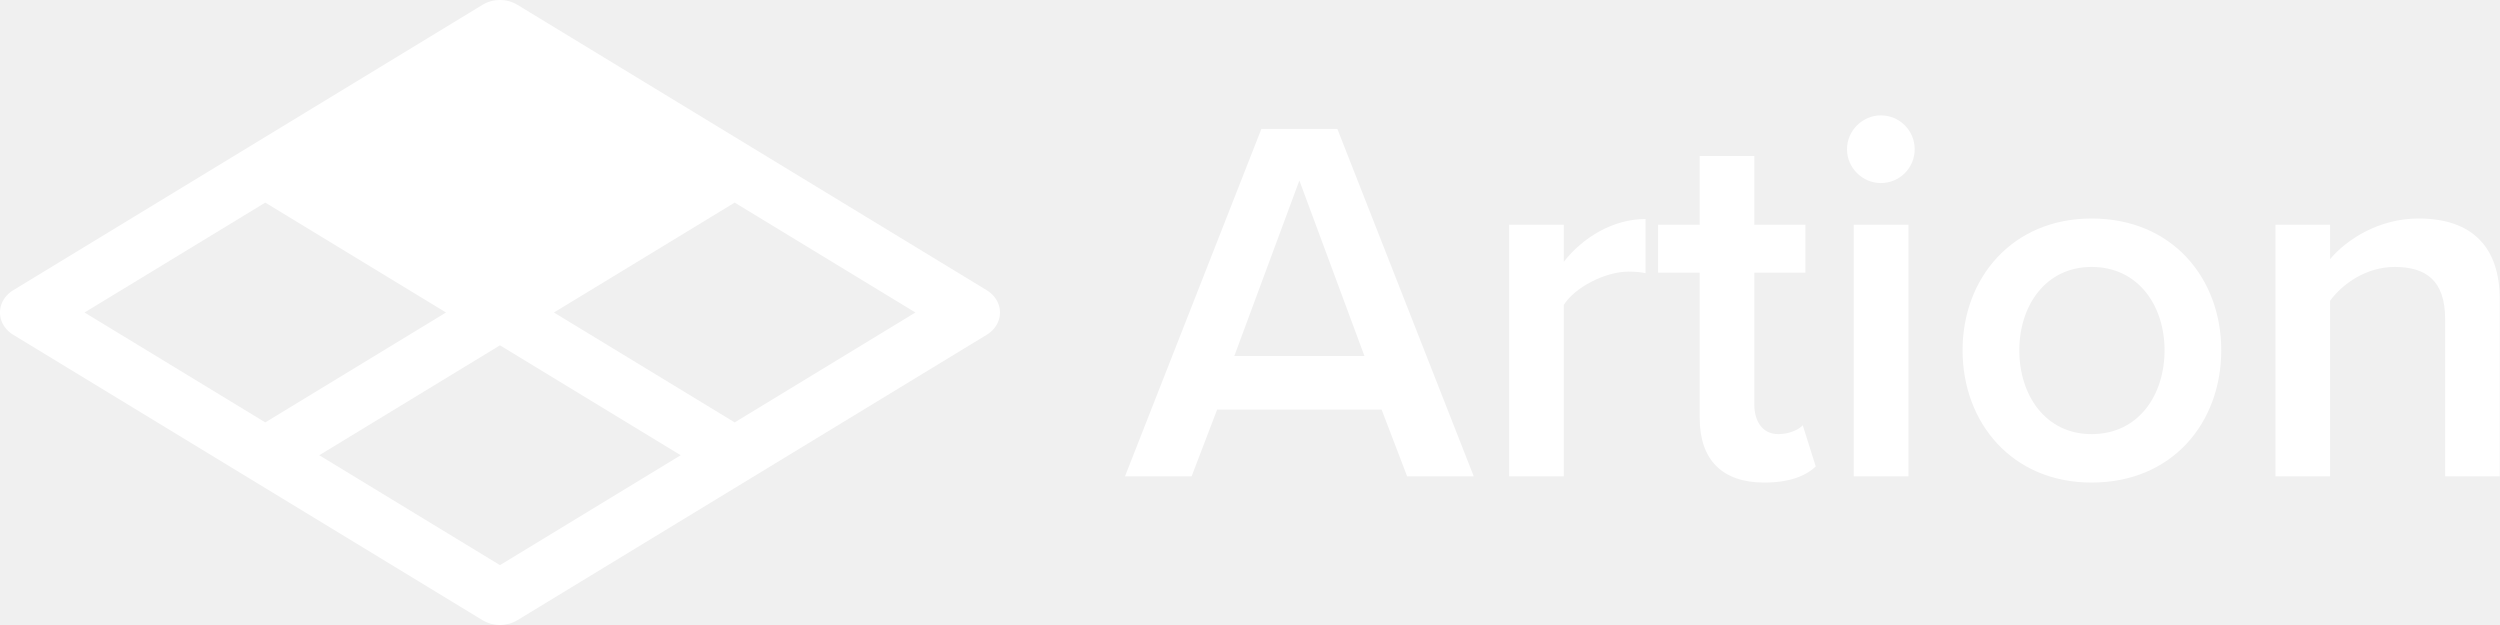
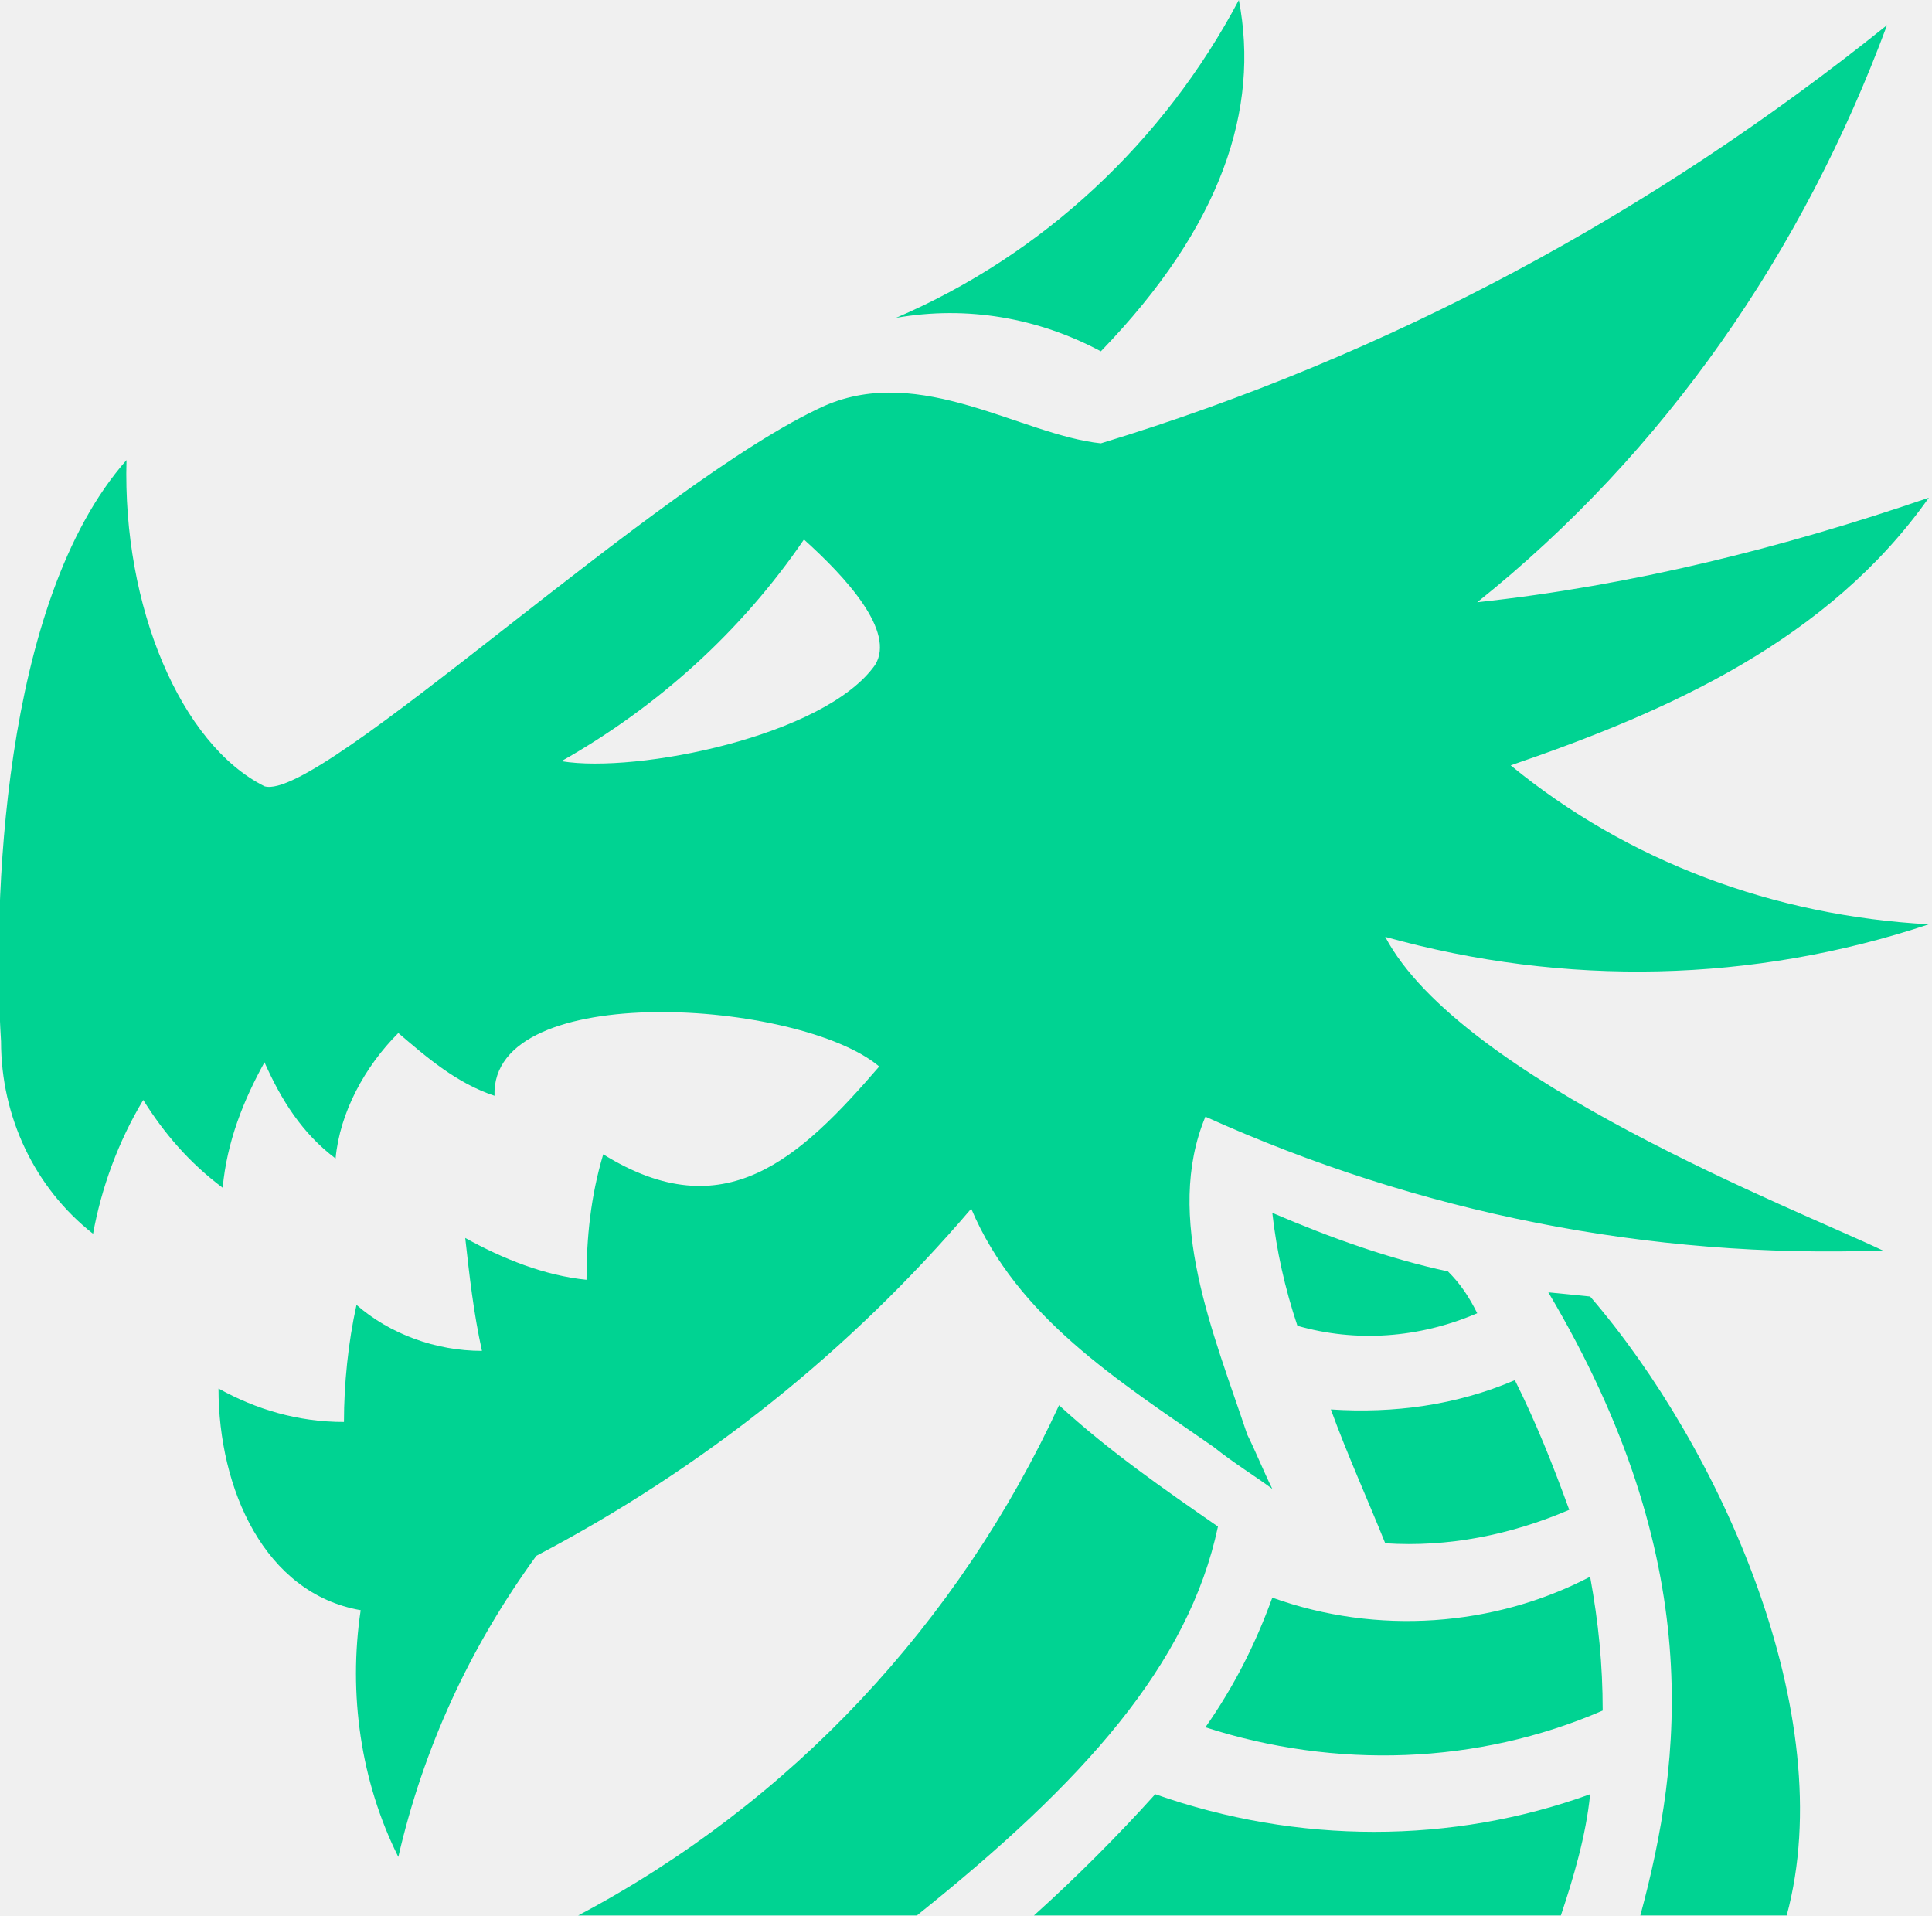
- <svg xmlns="http://www.w3.org/2000/svg" width="100%" height="100%" viewBox="0 0 400 100" version="1.1" xml:space="preserve" style="fill-rule:evenodd;clip-rule:evenodd;stroke-linejoin:round;stroke-miterlimit:2;">
-   <g transform="matrix(1,0,0,1,-2500.02,-5070)">
-     <g transform="matrix(1,0,0,1,2200,4620)">
-       <g id="Logo-white">
-         <g transform="matrix(1,0,0,1,-1100,-4620.25)">
-           <path d="M1682.3,5147.46C1686.38,5147.46 1688.96,5146.38 1690.54,5144.88L1688.46,5138.29C1687.79,5139.04 1686.21,5139.71 1684.55,5139.71C1682.05,5139.71 1680.71,5137.71 1680.71,5134.96L1680.71,5113.88L1688.88,5113.88L1688.88,5106.21L1680.71,5106.21L1680.71,5095.21L1671.97,5095.21L1671.97,5106.21L1665.31,5106.21L1665.31,5113.88L1671.97,5113.88L1671.97,5137.13C1671.97,5143.79 1675.55,5147.46 1682.3,5147.46ZM1734.68,5147.46C1747.6,5147.46 1755.42,5137.88 1755.42,5126.29C1755.42,5114.79 1747.6,5105.21 1734.68,5105.21C1721.94,5105.21 1714.03,5114.79 1714.03,5126.29C1714.03,5137.88 1721.94,5147.46 1734.68,5147.46ZM1625.16,5146.46L1635.82,5146.46L1614,5090.88L1601.84,5090.88L1580.02,5146.46L1590.68,5146.46L1594.76,5135.79L1621.08,5135.79L1625.16,5146.46ZM1696.62,5146.46L1705.37,5146.46L1705.37,5106.21L1696.62,5106.21L1696.62,5146.46ZM1641.48,5146.46L1650.23,5146.46L1650.23,5119.04C1651.98,5116.21 1656.89,5113.71 1660.56,5113.71C1661.64,5113.71 1662.56,5113.79 1663.31,5113.96L1663.31,5105.29C1658.06,5105.29 1653.23,5108.29 1650.23,5112.13L1650.23,5106.21L1641.48,5106.21L1641.48,5146.46ZM1791.24,5146.46L1799.98,5146.46L1799.98,5118.13C1799.98,5109.88 1795.65,5105.21 1786.99,5105.21C1780.66,5105.21 1775.5,5108.54 1772.83,5111.71L1772.83,5106.21L1764.09,5106.21L1764.09,5146.46L1772.83,5146.46L1772.83,5118.38C1774.83,5115.63 1778.66,5112.96 1783.16,5112.96C1788.07,5112.96 1791.24,5115.04 1791.24,5121.29L1791.24,5146.46ZM1734.68,5139.71C1727.27,5139.71 1723.11,5133.46 1723.11,5126.29C1723.11,5119.21 1727.27,5112.96 1734.68,5112.96C1742.18,5112.96 1746.35,5119.21 1746.35,5126.29C1746.35,5133.46 1742.18,5139.71 1734.68,5139.71ZM1607.92,5099.13L1618.33,5127.21L1597.51,5127.21L1607.92,5099.13ZM1700.95,5099.54C1703.95,5099.54 1706.37,5097.13 1706.37,5094.13C1706.37,5091.13 1703.95,5088.71 1700.95,5088.71C1698.04,5088.71 1695.54,5091.13 1695.54,5094.13C1695.54,5097.13 1698.04,5099.54 1700.95,5099.54Z" style="fill:white;fill-rule:nonzero;" />
-         </g>
-         <g transform="matrix(0.469991,0,0,0.415225,72.125,342.815)">
-           <path d="M649.195,259.973L489.395,369.973C489.307,370.034 489.22,370.096 489.134,370.159L489.006,370.255L488.879,370.352L488.755,370.451L488.632,370.552L488.51,370.655L488.391,370.759L488.273,370.865L488.157,370.973L488.043,371.082L487.931,371.193L487.82,371.306L487.711,371.419L487.604,371.535L487.499,371.652L487.396,371.77L487.295,371.89L487.195,372.011L487.098,372.134L487.002,372.258L486.909,372.384L486.817,372.51L486.727,372.638L486.64,372.768L486.554,372.898L486.47,373.03L486.388,373.163L486.308,373.297L486.231,373.433L486.155,373.569L486.081,373.707L486.01,373.846L485.94,373.985L485.873,374.126L485.807,374.268L485.744,374.411L485.683,374.554L485.624,374.699L485.568,374.845L485.513,374.991L485.461,375.139L485.41,375.287L485.362,375.436L485.317,375.586L485.273,375.737L485.232,375.888L485.193,376.04L485.156,376.193L485.121,376.346L485.089,376.501L485.059,376.655L485.032,376.811L485.006,376.967L484.984,377.123L484.963,377.28L484.945,377.438L484.929,377.596L484.916,377.755L484.905,377.914L484.896,378.073L484.89,378.233L484.886,378.393L484.885,378.554L484.886,378.714L484.89,378.874L484.896,379.034L484.905,379.194L484.916,379.353L484.929,379.511L484.945,379.669L484.963,379.827L484.984,379.984L485.006,380.14L485.032,380.296L485.059,380.452L485.089,380.607L485.121,380.761L485.156,380.914L485.193,381.067L485.232,381.219L485.273,381.371L485.317,381.521L485.362,381.671L485.41,381.82L485.461,381.968L485.513,382.116L485.568,382.262L485.624,382.408L485.683,382.553L485.744,382.697L485.807,382.839L485.873,382.981L485.94,383.122L486.01,383.262L486.081,383.4L486.155,383.538L486.231,383.674L486.308,383.81L486.388,383.944L486.47,384.077L486.554,384.209L486.64,384.339L486.727,384.469L486.817,384.597L486.909,384.724L487.002,384.849L487.098,384.973L487.195,385.096L487.295,385.217L487.396,385.337L487.499,385.455L487.604,385.572L487.711,385.688L487.82,385.802L487.931,385.914L488.043,386.025L488.157,386.134L488.273,386.242L488.391,386.348L488.51,386.452L488.632,386.555L488.755,386.656L488.879,386.755L489.006,386.852L489.134,386.948L489.264,387.042L489.395,387.134C489.395,387.134 649.195,497.134 649.195,497.134C652.752,499.582 657.451,499.582 661.008,497.134L820.807,387.134L820.938,387.042L821.068,386.948L821.197,386.852L821.323,386.755L821.448,386.656L821.571,386.555L821.692,386.452L821.811,386.348L821.929,386.242L822.045,386.134L822.159,386.025L822.272,385.914L822.382,385.802L822.491,385.688L822.598,385.572L822.703,385.455L822.806,385.337L822.907,385.217L823.007,385.096L823.104,384.973L823.2,384.849L823.293,384.724L823.385,384.597L823.475,384.469L823.563,384.339L823.649,384.209L823.732,384.077L823.814,383.944L823.894,383.81L823.972,383.674L824.047,383.538L824.121,383.4L824.193,383.262L824.262,383.122L824.33,382.981L824.395,382.839L824.458,382.697L824.519,382.553L824.578,382.408L824.635,382.262L824.689,382.116L824.742,381.968L824.792,381.82L824.84,381.671L824.886,381.521L824.929,381.371L824.971,381.219L825.01,381.067L825.046,380.914L825.081,380.761L825.113,380.607L825.143,380.452L825.171,380.296L825.196,380.14L825.219,379.984L825.239,379.827L825.257,379.669L825.273,379.511L825.287,379.353L825.298,379.194L825.306,379.034L825.312,378.874L825.316,378.714L825.317,378.554L825.316,378.393L825.312,378.233L825.306,378.073L825.298,377.914L825.287,377.755L825.273,377.596L825.257,377.438C825.257,377.438 825.248,377.36 825.248,377.36C825.23,377.194 825.206,377.029 825.179,376.865L825.171,376.811L825.143,376.655L825.113,376.501L825.081,376.346L825.046,376.193L825.01,376.04L824.971,375.888L824.929,375.737L824.886,375.586L824.84,375.436L824.792,375.287L824.742,375.139L824.689,374.991L824.635,374.845L824.578,374.699L824.519,374.554L824.458,374.411L824.395,374.268L824.33,374.126L824.262,373.985L824.193,373.846L824.121,373.707L824.047,373.569L823.972,373.433L823.894,373.297L823.814,373.163L823.732,373.03L823.649,372.898L823.563,372.768L823.475,372.638L823.385,372.51L823.293,372.384L823.2,372.258L823.104,372.134L823.007,372.011L822.907,371.89L822.806,371.77L822.703,371.652L822.598,371.535L822.491,371.419L822.382,371.306L822.272,371.193L822.159,371.082L822.045,370.973L821.929,370.865L821.811,370.759L821.692,370.655L821.571,370.552L821.448,370.451L821.323,370.352L821.197,370.255L821.068,370.159L820.938,370.065L820.807,369.973L661.008,259.973C657.451,257.525 652.752,257.525 649.195,259.973ZM716.63,433.554L655.101,391.2L593.573,433.554L655.101,475.908L716.63,433.554ZM735.001,336.2L796.529,378.554L735.001,420.908C735.001,420.908 673.472,378.554 673.472,378.554L735.001,336.2ZM575.201,336.2L567.319,341.626L513.673,378.554L575.201,420.908L636.73,378.554L575.201,336.2Z" style="fill:white;" />
-         </g>
-       </g>
-     </g>
+ <svg xmlns="http://www.w3.org/2000/svg" version="1.1" id="Layer_1" x="0px" y="0px" viewBox="0 0 46.2 45.8" style="enable-background:new 0 0 46.2 45.8;" xml:space="preserve">
+   <style type="text/css">
+ 	.st0{fill:#00D392;}
+ </style>
+   <g id="Group_249" transform="translate(-591.475 -358.2)">
+     <path id="Path_1" class="st0" d="M621.9,387.2c0.1,0.9,0.3,1.8,0.6,2.7c1.4,0.4,2.9,0.3,4.3-0.3c-0.2-0.4-0.4-0.7-0.7-1   C624.7,388.3,623.3,387.8,621.9,387.2z" />
+     <path id="Path_2" class="st0" d="M624.6,395.1c1.5,0.1,3-0.2,4.4-0.8c-0.4-1.1-0.8-2.1-1.3-3.1c-1.4,0.6-2.9,0.8-4.4,0.7   C623.7,393,624.2,394.1,624.6,395.1z" />
+     <path id="Path_3" class="st0" d="M619.1,401.1c-0.9,1-1.9,2-2.9,2.9h12.6c0.3-0.9,0.6-1.9,0.7-2.9   C626.2,402.3,622.5,402.3,619.1,401.1z" />
+     <path id="Path_4" class="st0" d="M620.6,394.7c-1.3-0.9-2.6-1.8-3.8-2.9c-2.4,5.2-6.4,9.5-11.5,12.2h8.1   C617.4,400.8,619.9,398,620.6,394.7z" />
+     <path id="Path_5" class="st0" d="M617.8,366.6c2.9-3,3.8-5.8,3.3-8.4c-1.8,3.4-4.7,6.1-8.2,7.6   C614.6,365.5,616.3,365.8,617.8,366.6z" />
+     <path id="Path_6" class="st0" d="M621.9,396.4c-0.4,1.1-0.9,2.1-1.6,3.1c3.1,1,6.5,0.9,9.5-0.4c0-1.1-0.1-2.1-0.3-3.2   C627.2,397.1,624.4,397.3,621.9,396.4z" />
+     <path id="Path_7" class="st0" d="M628.5,389.1c3.8,6.4,3.2,11.2,2.2,14.9h3.5c1.3-4.8-1.6-11.2-4.7-14.8L628.5,389.1z" />
+     <path id="Path_8" class="st0" d="M616.8,391.8" />
+     <path id="Path_9" class="st0" d="M637.6,380.3c-3.7-0.2-7.2-1.5-10-3.8c3.8-1.3,7.6-3,10-6.4c-3.5,1.2-7.1,2.1-10.8,2.5   c4.5-3.6,7.8-8.4,9.8-13.8c-5.6,4.5-11.9,7.9-18.8,10c-1.9-0.2-4.3-1.9-6.6-0.9c-4,1.8-12.1,9.5-13.4,9.1c-2-1-3.4-4.3-3.3-7.8   c-3,3.4-3.2,10.7-3,13.9c0,1.8,0.8,3.5,2.2,4.6c0.2-1.1,0.6-2.2,1.2-3.2c0.5,0.8,1.1,1.5,1.9,2.1c0.1-1.1,0.5-2.1,1-3   c0.4,0.9,0.9,1.7,1.7,2.3c0.1-1.1,0.7-2.2,1.5-3c0.7,0.6,1.4,1.2,2.3,1.5c-0.1-2.8,7.3-2.3,9.2-0.7c-1.9,2.2-3.7,3.9-6.6,2.1   c-0.3,1-0.4,2-0.4,3c-1-0.1-2-0.5-2.9-1c0.1,0.9,0.2,1.8,0.4,2.7c-1.1,0-2.2-0.4-3-1.1c-0.2,0.9-0.3,1.9-0.3,2.8   c-1.1,0-2.1-0.3-3-0.8c0,2.4,1.1,4.9,3.4,5.3c-0.3,2,0,4.1,0.9,5.9c0.6-2.6,1.7-5,3.3-7.2c4-2.1,7.5-4.9,10.4-8.3   c1.1,2.6,3.5,4.1,5.8,5.7c0.5,0.4,1,0.7,1.4,1c-0.2-0.4-0.4-0.9-0.6-1.3c-0.8-2.4-2-5.2-1-7.6c5.1,2.3,10.6,3.4,16.2,3.2   c-2.1-1-10.1-4.1-11.9-7.5C628.9,381.8,633.4,381.7,637.6,380.3z M612.4,374.1c-1.2,1.7-5.7,2.6-7.5,2.3c2.3-1.3,4.3-3.1,5.8-5.3   C611.7,372,612.9,373.3,612.4,374.1z" />
  </g>
</svg>
